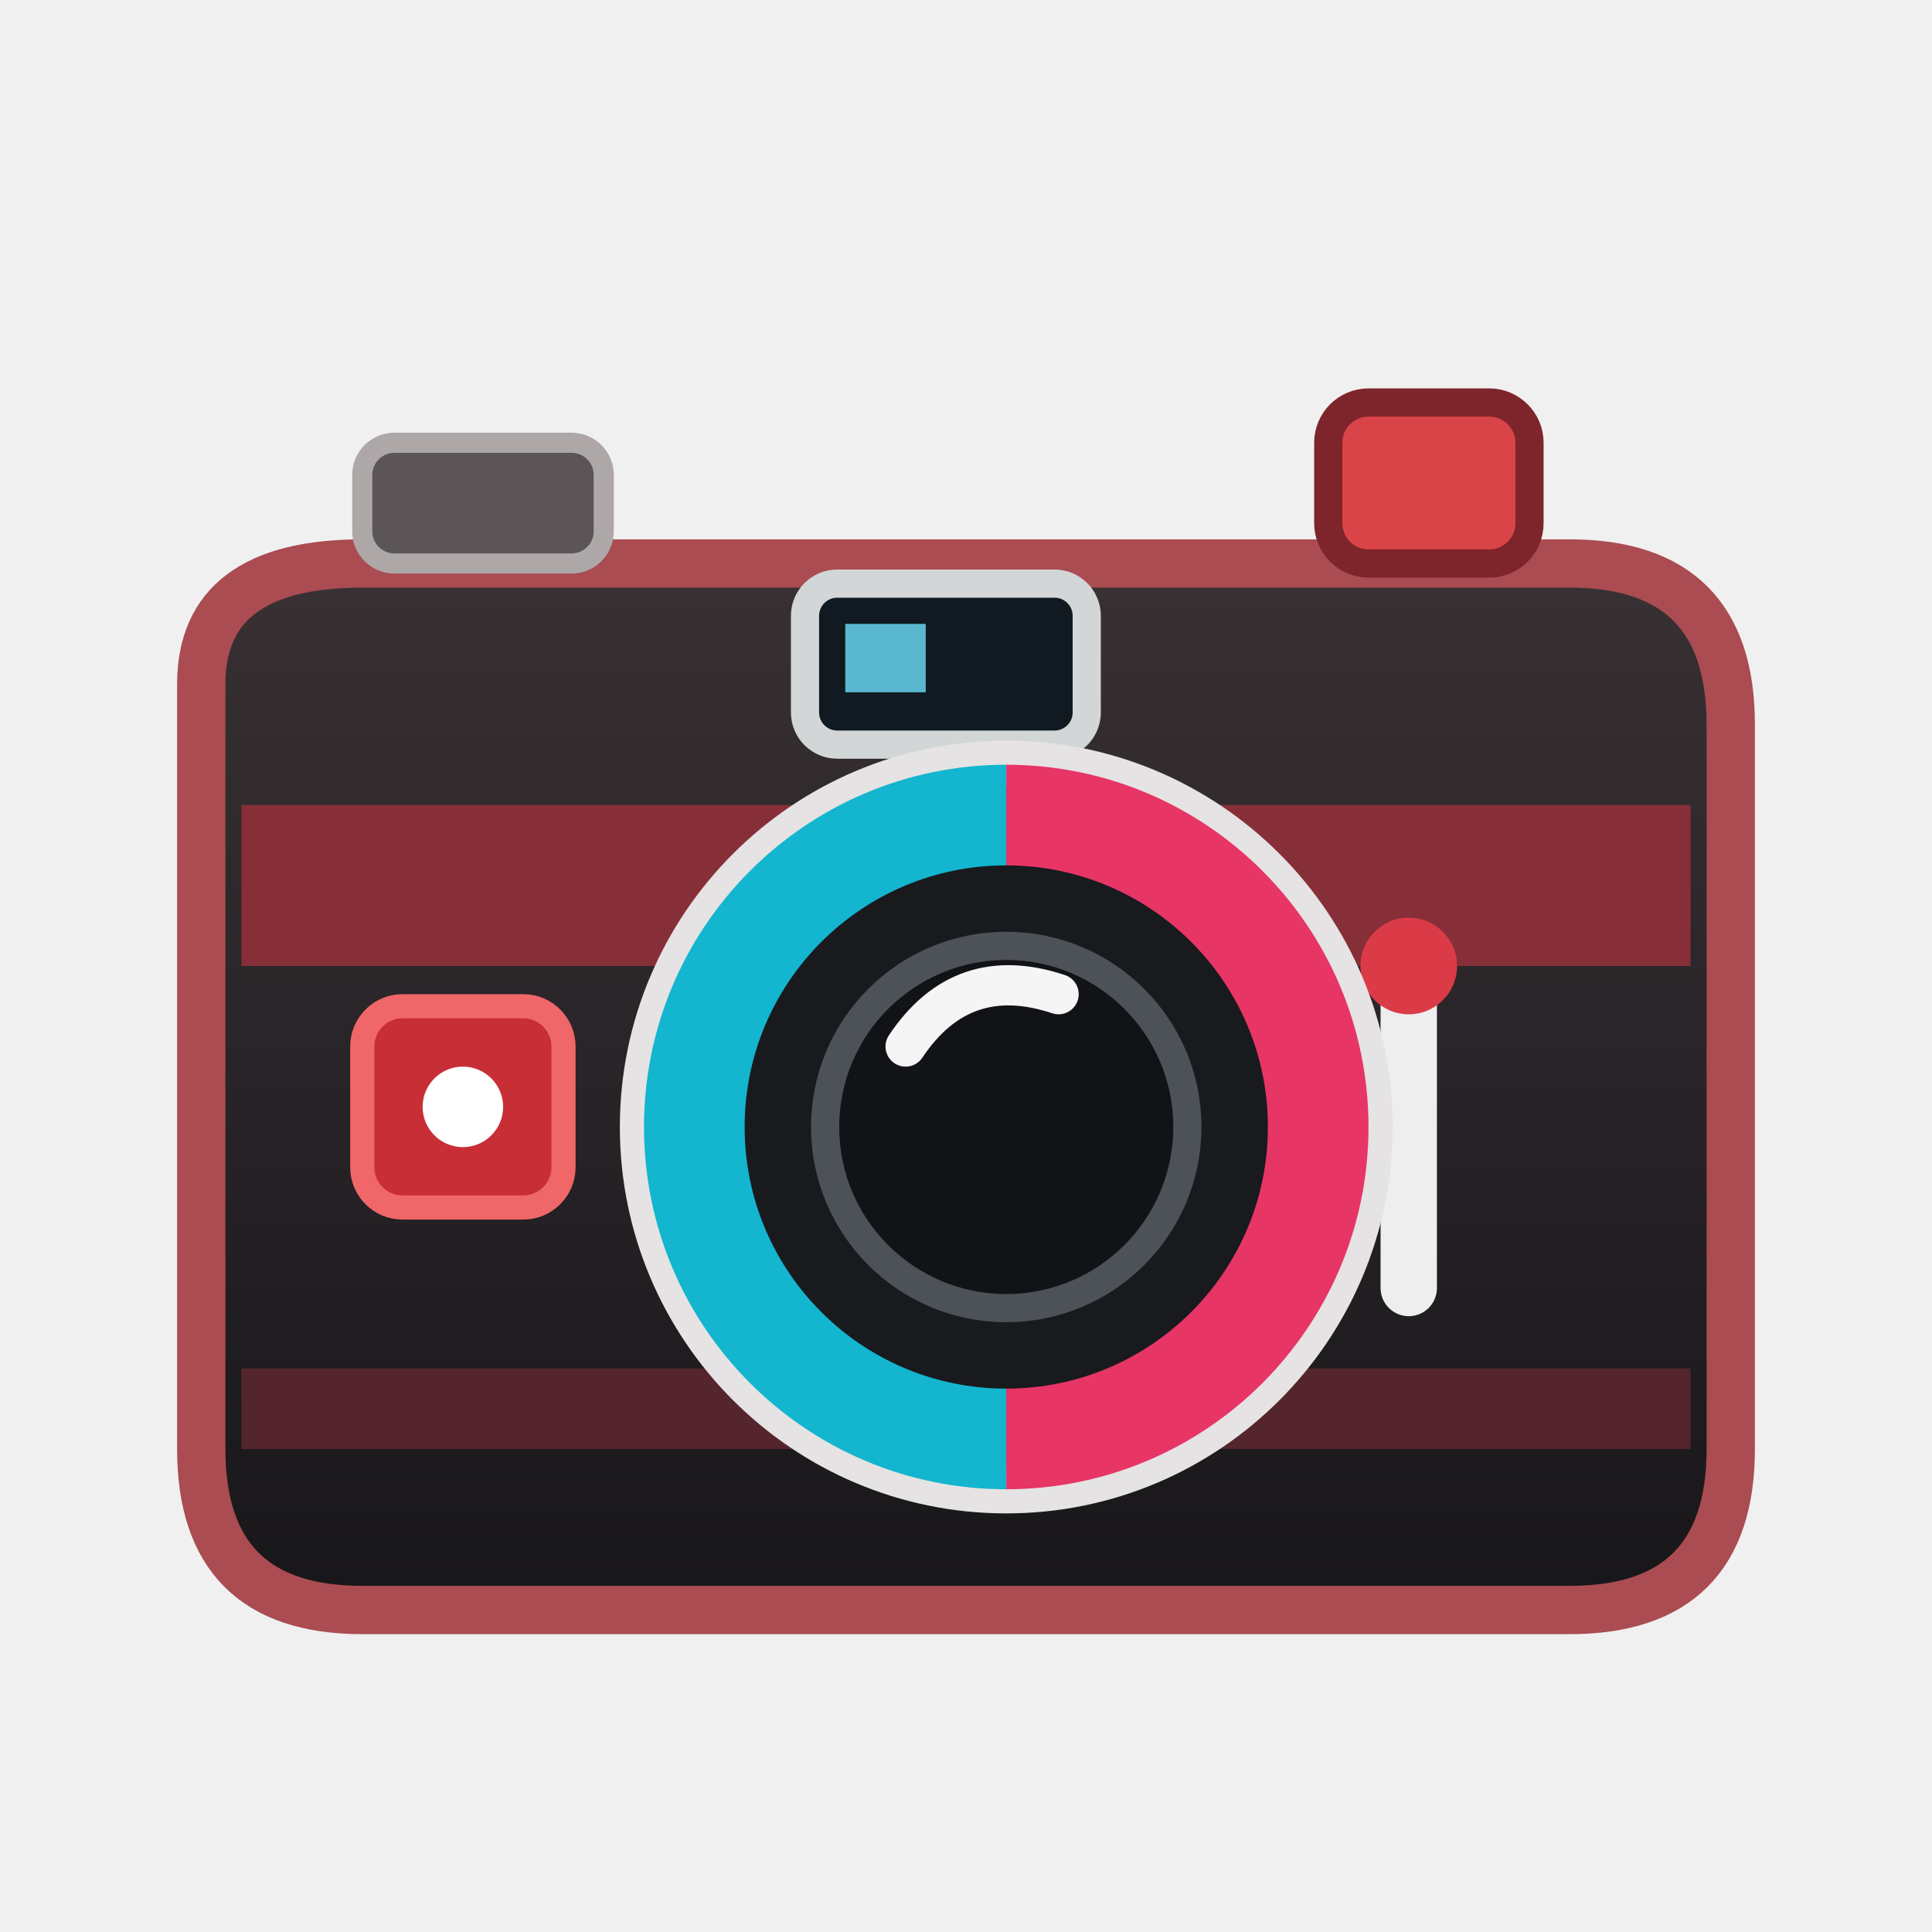
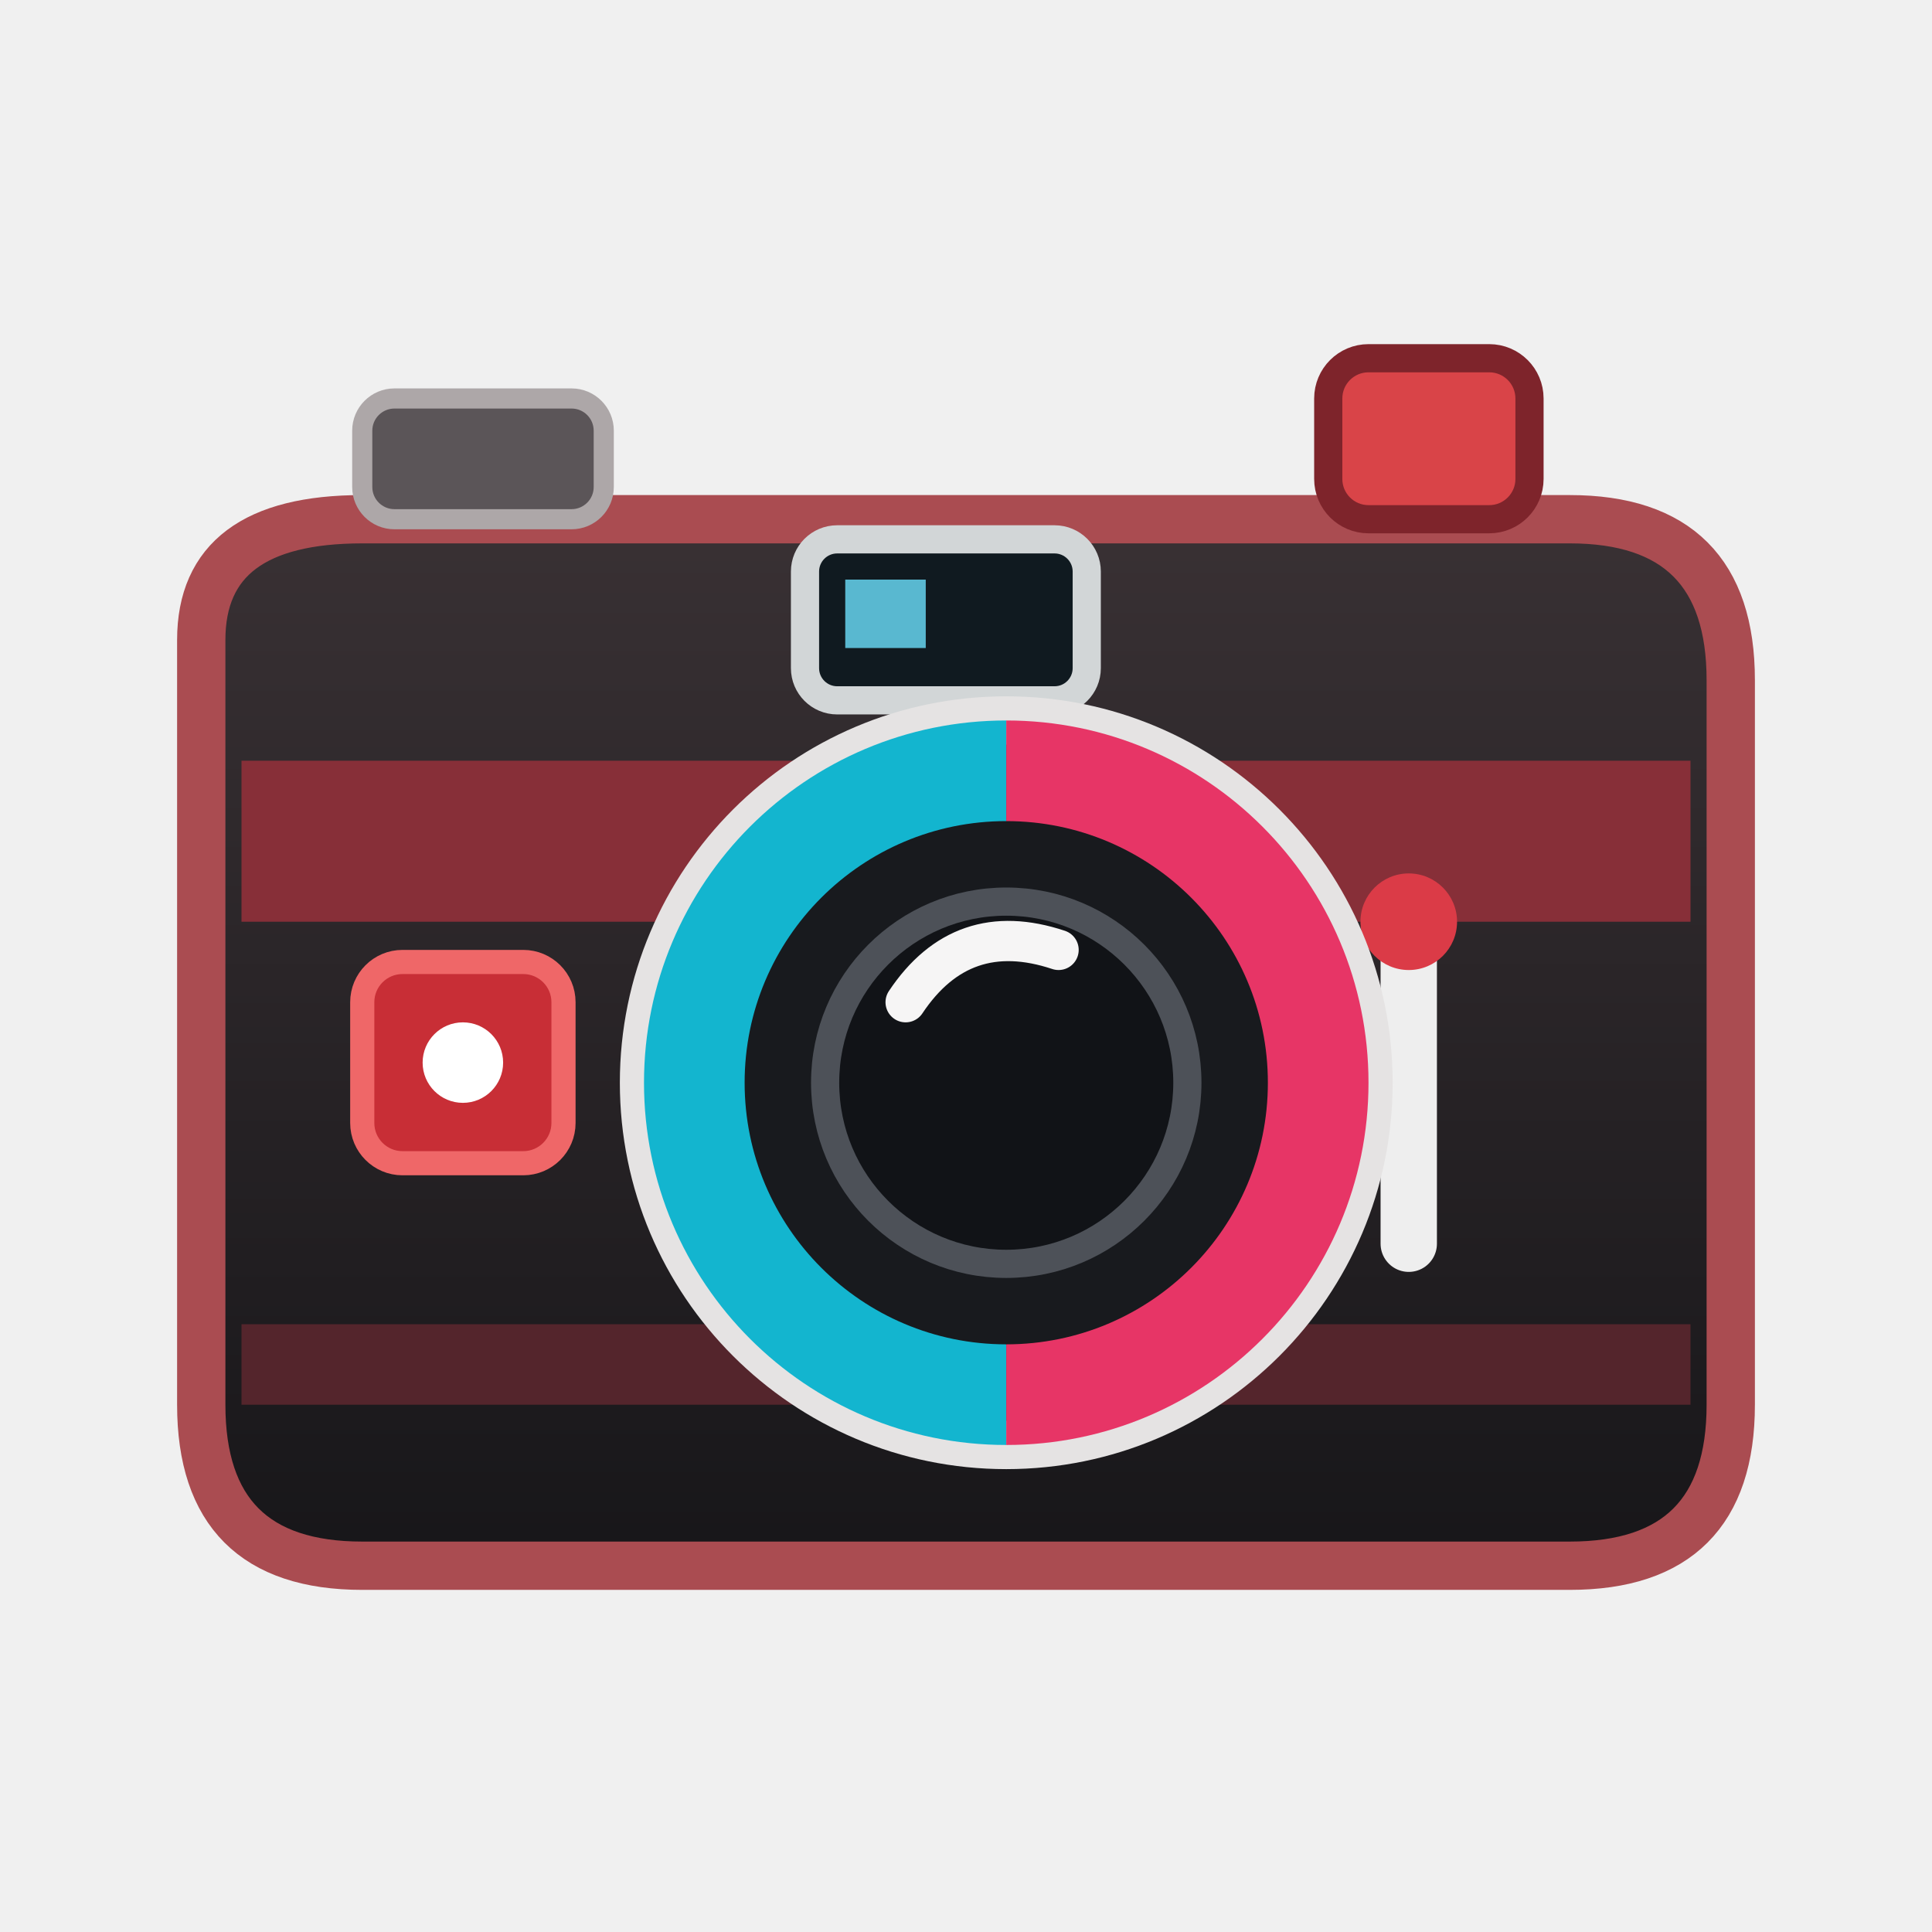
<svg xmlns="http://www.w3.org/2000/svg" viewBox="0 0 48 48" width="48" height="48">
  <defs>
    <linearGradient id="body" x2="0" y2="1">
      <stop stop-color="#393134" />
      <stop offset="1" stop-color="#171619" />
    </linearGradient>
  </defs>
-   <path d="M5 17q0-3 4-3h30q4 0 4 4v18q0 4-4 4H9q-4 0-4-4Z" fill="url(#body)" stroke="#aa4c51" stroke-width="1.2" />
-   <path d="M6 20h36v4H6z" fill="#872f38" />
-   <path d="M6 34h36v2H6z" fill="#54252c" />
-   <rect x="9" y="11" width="6" height="3" rx=".8" fill="#5b5558" stroke="#ada7a8" stroke-width=".5" />
-   <rect x="33" y="10" width="5" height="4" rx="1" fill="#d94448" stroke="#7e242b" stroke-width=".7" />
-   <rect x="20" y="14.5" width="7" height="4" rx=".8" fill="#101a20" stroke="#d2d6d7" stroke-width=".7" />
-   <path d="M21 15.5h2v1.7h-2z" fill="#59b8d0" />
-   <rect x="9" y="25" width="5" height="5" rx="1" fill="#c82e36" stroke="#ef6768" stroke-width=".6" />
-   <circle cx="11.5" cy="27.5" r="1" fill="#fff" />
-   <path d="M35 24v8" stroke="#eee" stroke-width="1.4" stroke-linecap="round" />
-   <circle cx="35" cy="24" r="1.2" fill="#db3b47" />
-   <circle cx="25" cy="28" r="9" fill="#181a1e" stroke="#e5e3e3" stroke-width="1.2" />
-   <path d="M25 19a9 9 0 0 0 0 18v-2.5a6.5 6.5 0 0 1 0-13Z" fill="#13b5cf" />
-   <path d="M25 19a9 9 0 0 1 0 18v-2.5a6.5 6.5 0 0 0 0-13Z" fill="#e73566" />
-   <circle cx="25" cy="28" r="4.5" fill="#111317" stroke="#4d5158" stroke-width=".7" />
-   <path d="M22.5 26q1.4-2.1 3.8-1.3" fill="none" stroke="#f6f5f5" stroke-width="1" stroke-linecap="round" />
+   <path d="M 5 15.9 q 0 -3 4 -3 h 30 q 4 0 4 4 v 18 q 0 4 -4 4 H 9 q -4 0 -4 -4 Z" fill="url(#body)" stroke="#aa4c51" stroke-width="1.2" />
+   <path d="M 6 18.9 h 36 v 4 H 6 z" fill="#872f38" />
+   <path d="M 6 32.9 h 36 v 2 H 6 z" fill="#54252c" />
+   <rect x="9" y="9.9" width="6" height="3" rx=".8" fill="#5b5558" stroke="#ada7a8" stroke-width=".5" />
+   <rect x="33" y="8.9" width="5" height="4" rx="1" fill="#d94448" stroke="#7e242b" stroke-width=".7" />
+   <rect x="20" y="13.4" width="7" height="4" rx=".8" fill="#101a20" stroke="#d2d6d7" stroke-width=".7" />
+   <path d="M 21 14.4 h 2 v 1.7 h -2 z" fill="#59b8d0" />
+   <rect x="9" y="23.9" width="5" height="5" rx="1" fill="#c82e36" stroke="#ef6768" stroke-width=".6" />
+   <circle cx="11.5" cy="26.4" r="1" fill="#fff" />
+   <path d="M 35 22.9 v 8" stroke="#eee" stroke-width="1.4" stroke-linecap="round" />
+   <circle cx="35" cy="22.9" r="1.2" fill="#db3b47" />
+   <circle cx="25" cy="26.9" r="9" fill="#181a1e" stroke="#e5e3e3" stroke-width="1.2" />
+   <path d="M 25 17.9 a 9 9 0 0 0 0 18 v -2.5 a 6.5 6.5 0 0 1 0 -13 Z" fill="#13b5cf" />
+   <path d="M 25 17.9 a 9 9 0 0 1 0 18 v -2.5 a 6.5 6.5 0 0 0 0 -13 Z" fill="#e73566" />
+   <circle cx="25" cy="26.9" r="4.5" fill="#111317" stroke="#4d5158" stroke-width=".7" />
+   <path d="M 22.5 24.9 q 1.4 -2.1 3.8 -1.3" fill="none" stroke="#f6f5f5" stroke-width="1" stroke-linecap="round" />
</svg>
